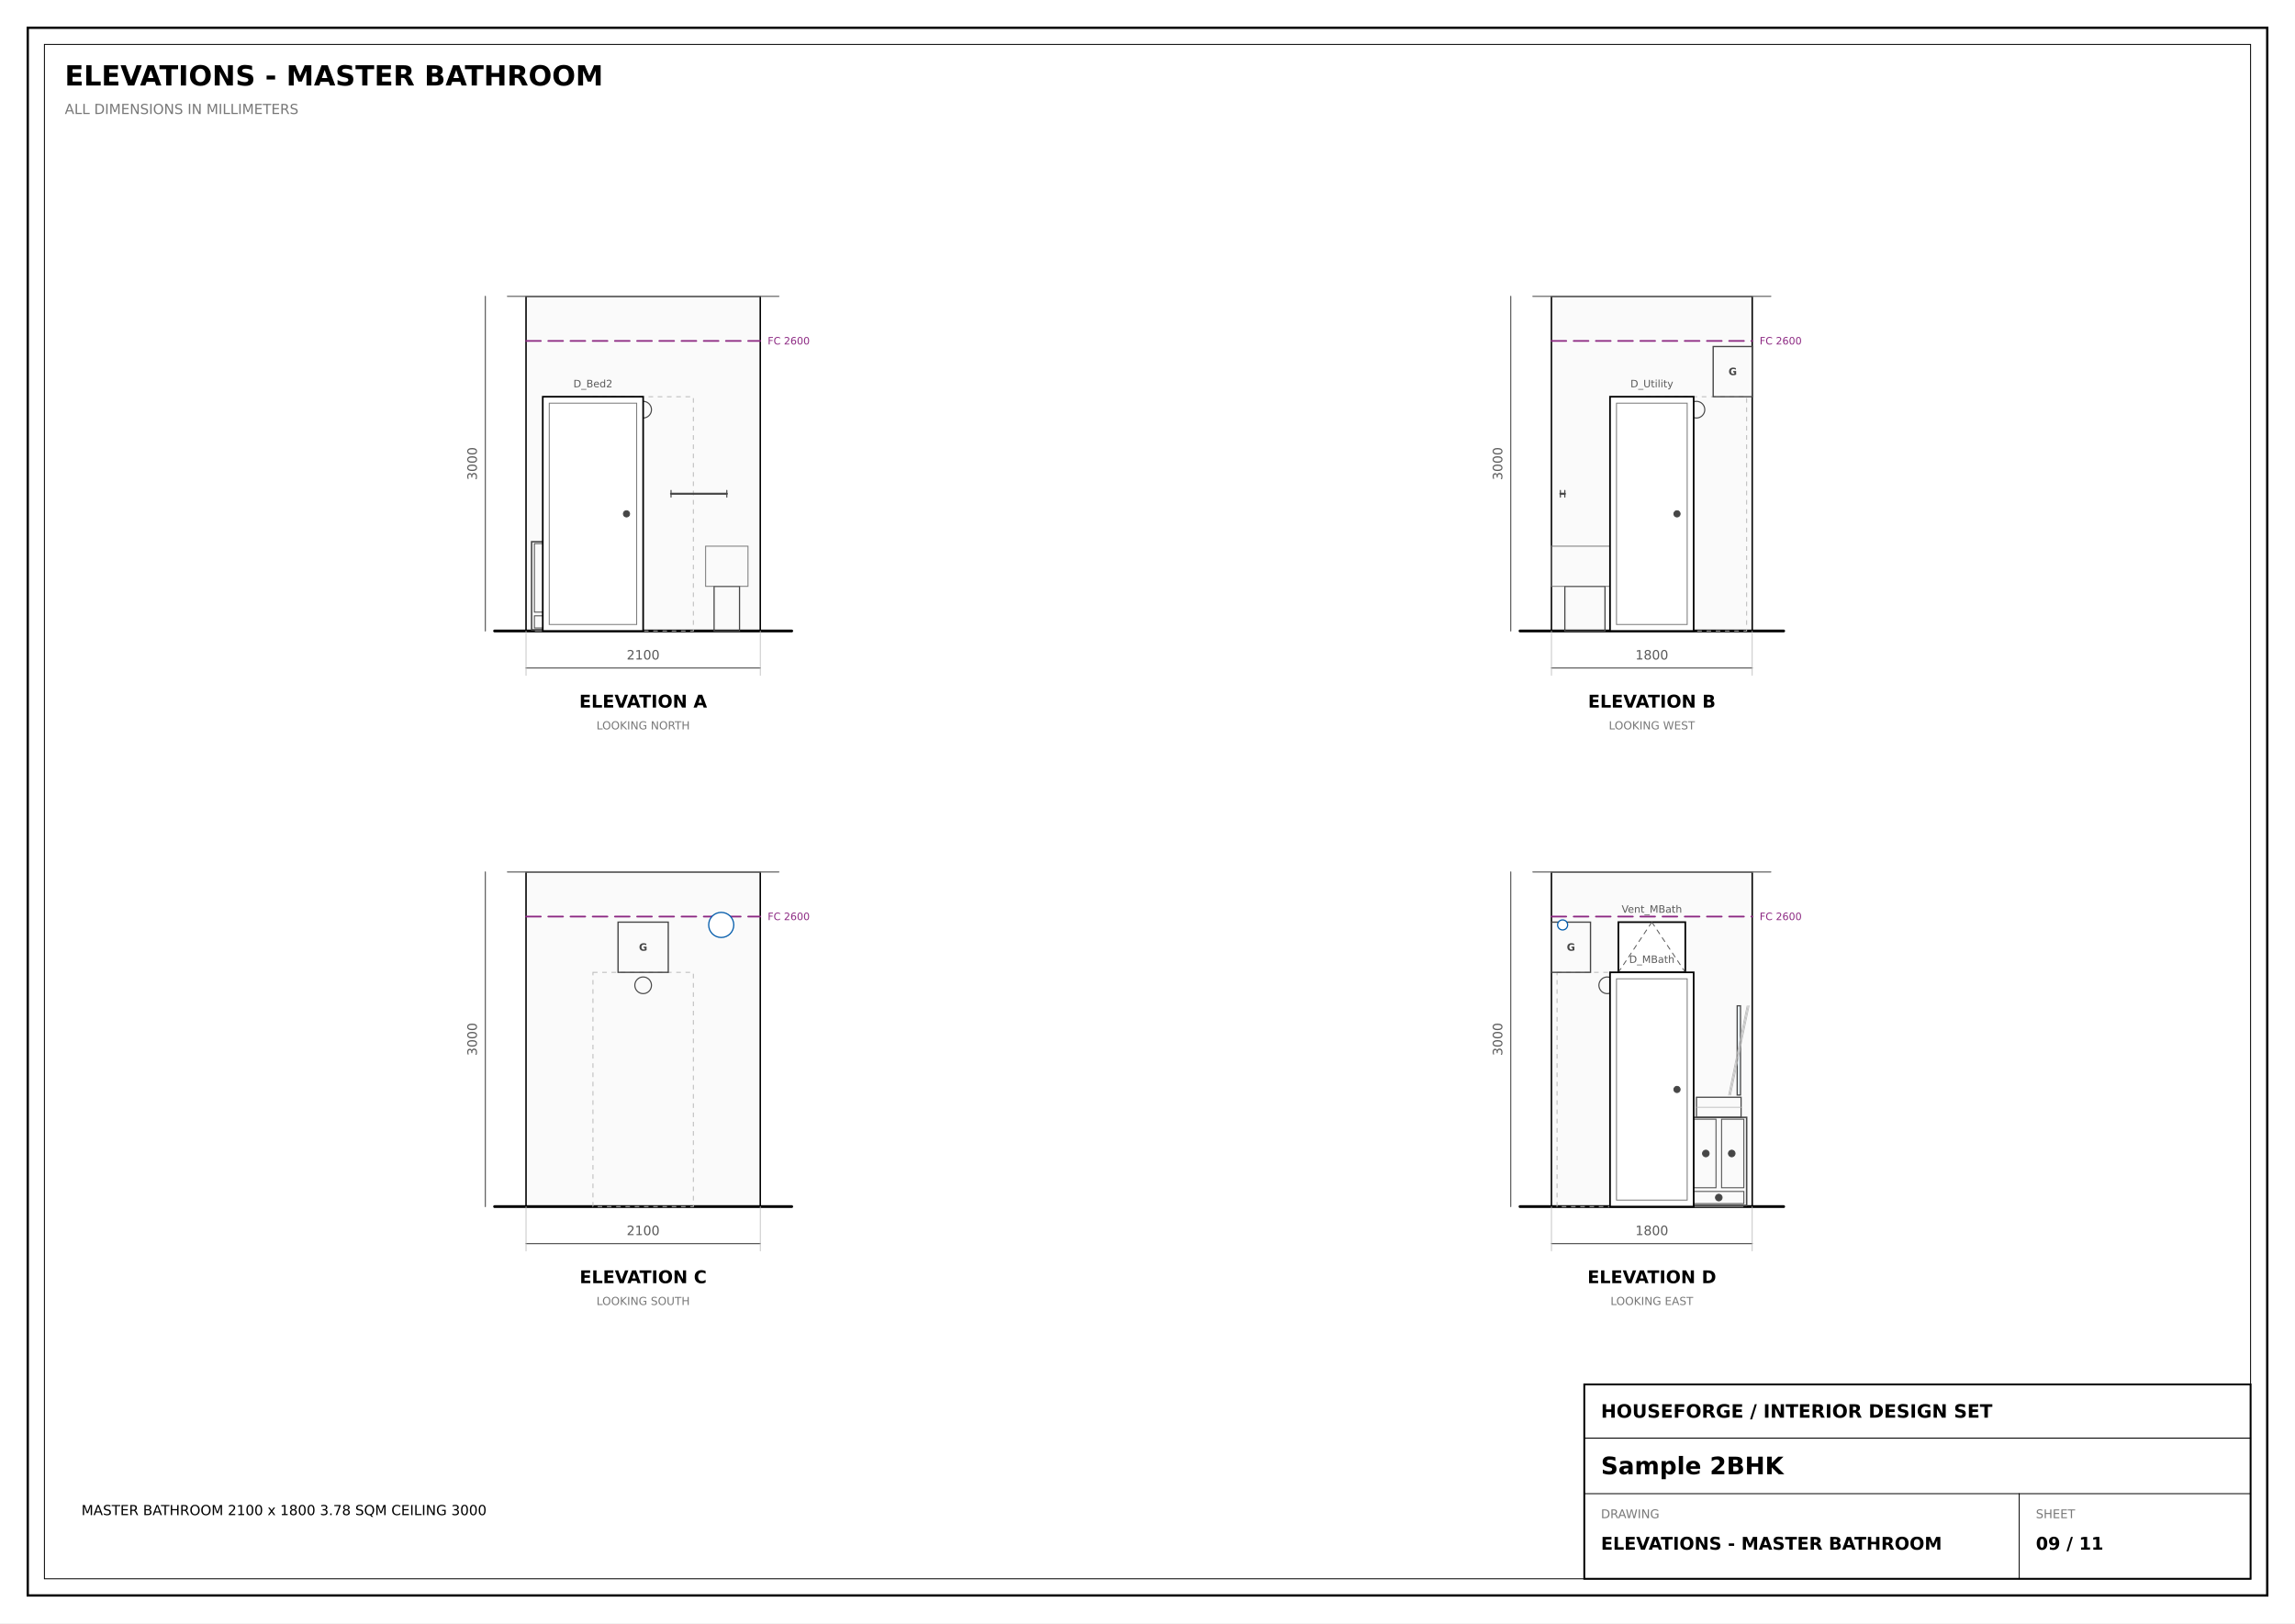
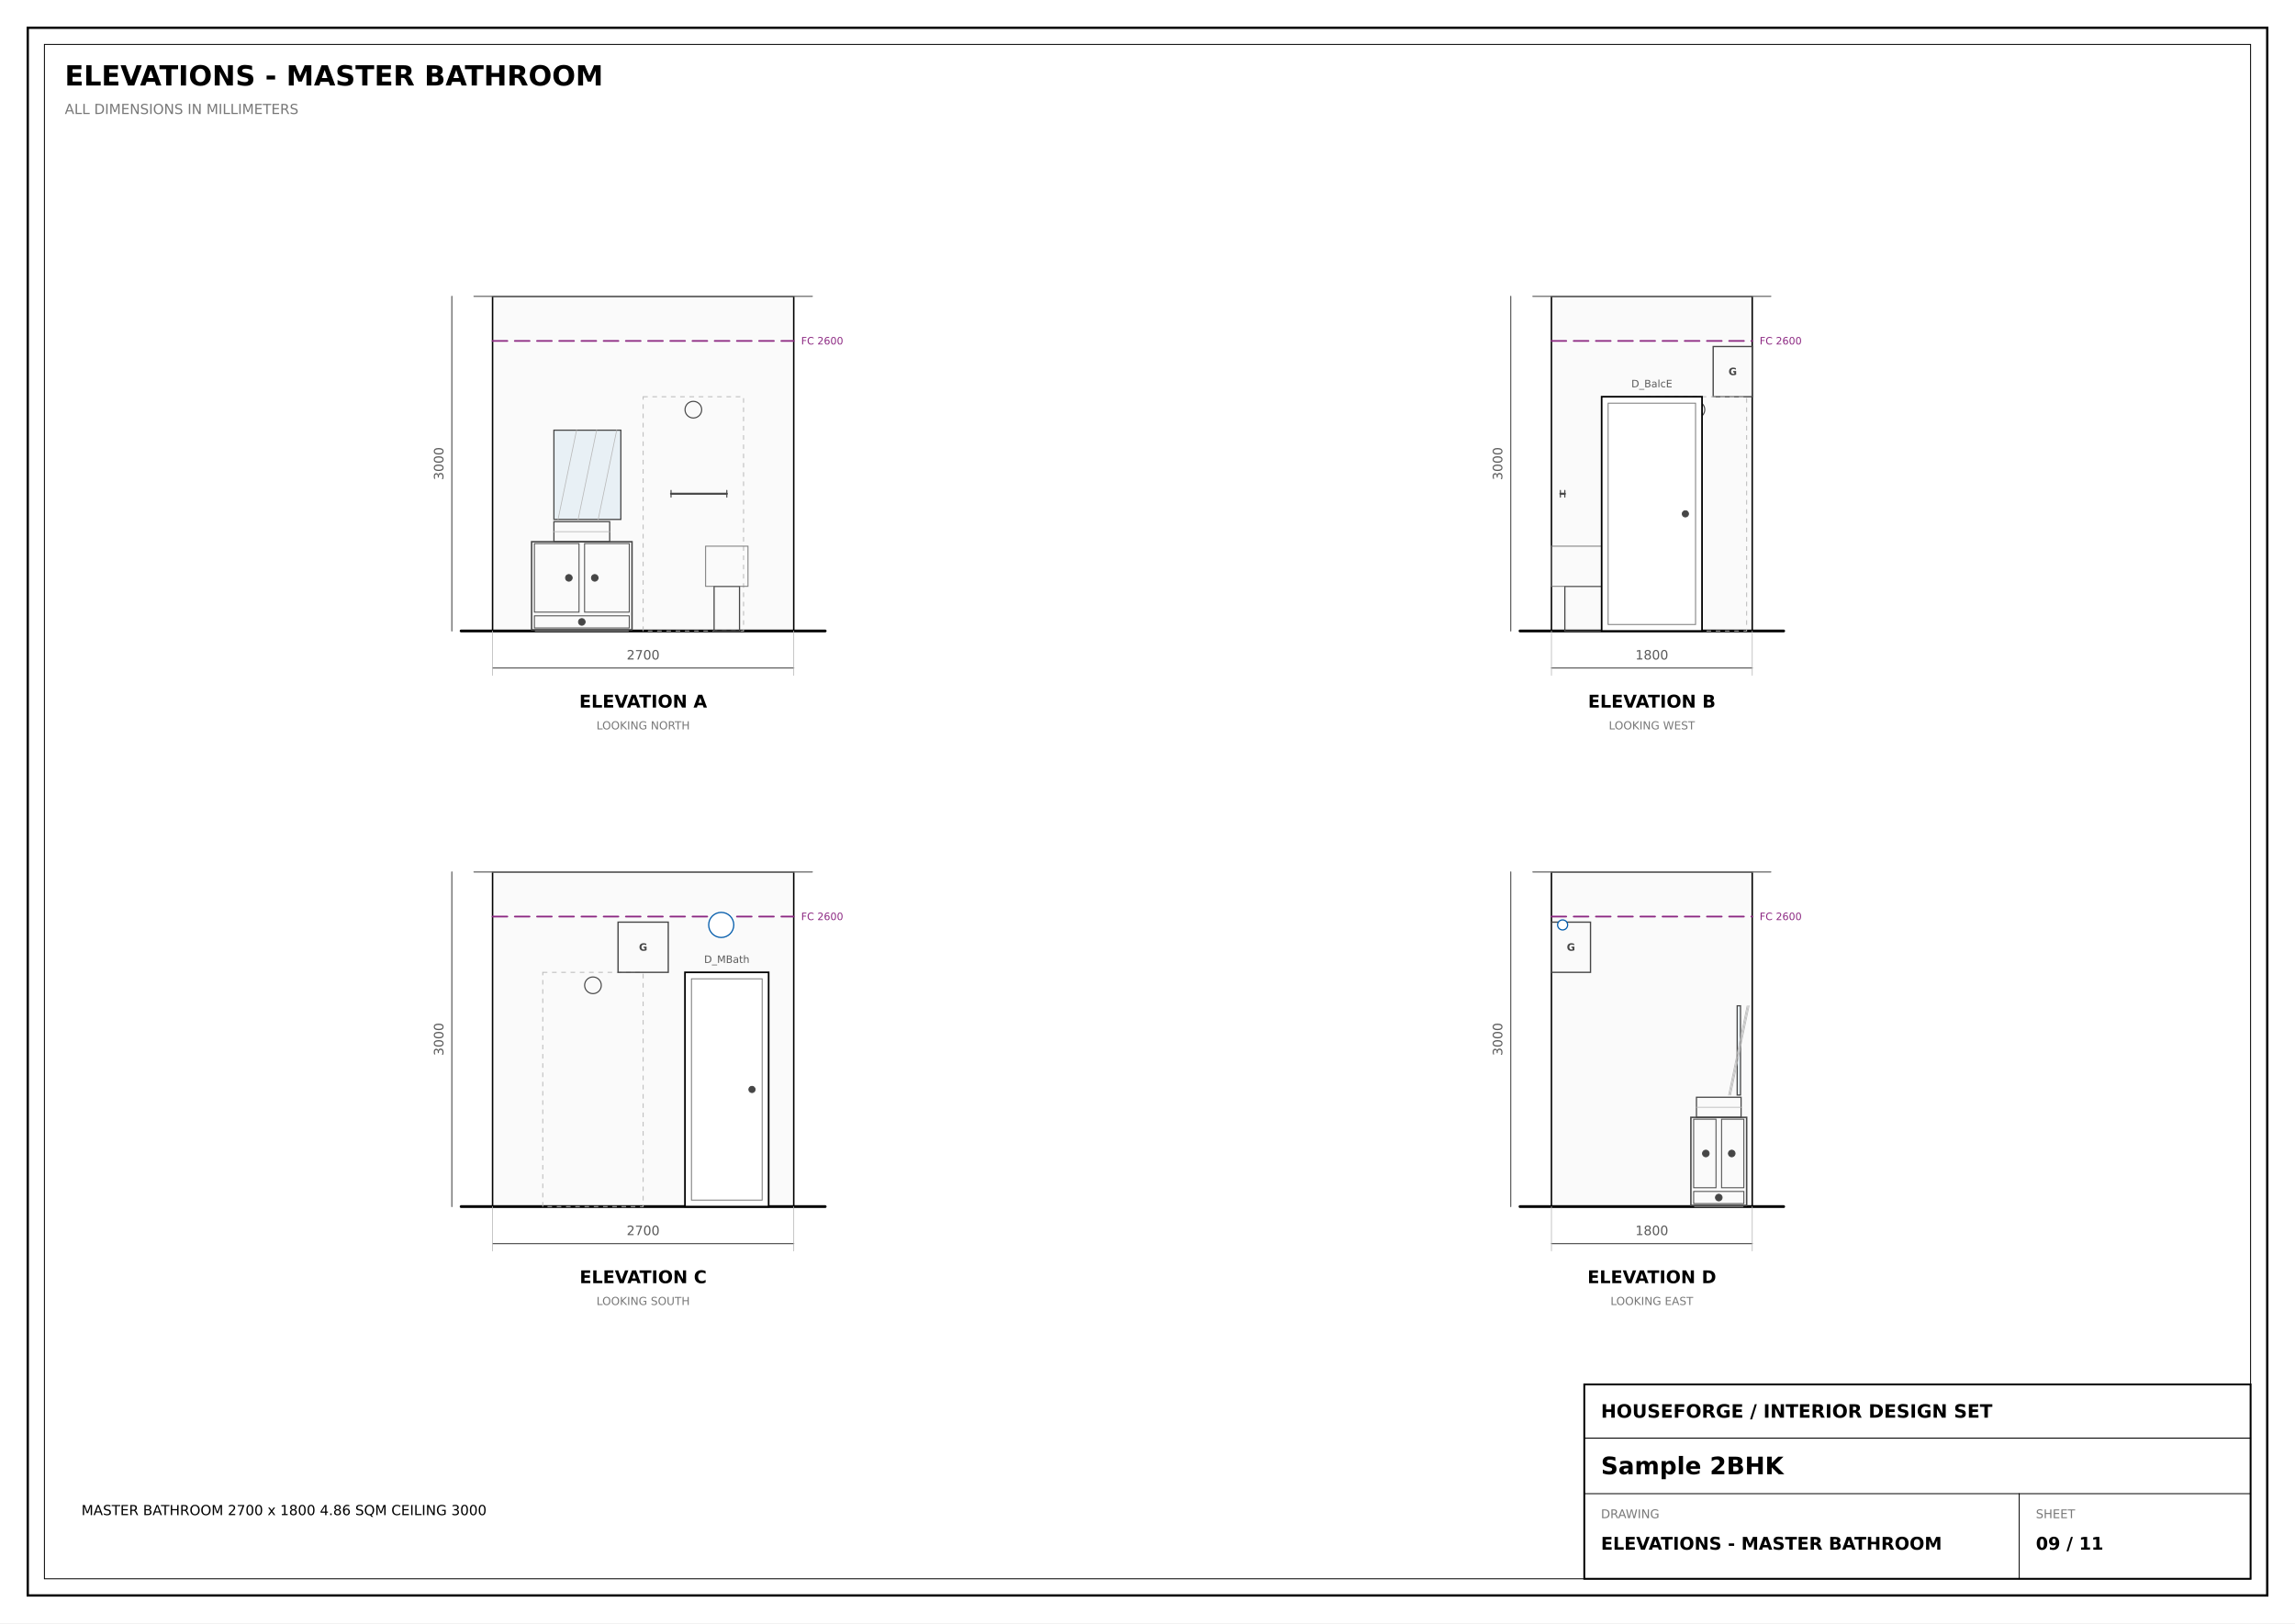
<svg xmlns="http://www.w3.org/2000/svg" width="2480" height="1754" viewBox="0 0 2480 1754">
  <rect width="2480" height="1754" fill="#ffffff" />
  <polygon points="30.00,30.00 2450.00,30.00 2450.00,1724.00 30.00,1724.00" fill="none" stroke="#000000" stroke-width="2.50" />
  <polygon points="48.00,48.00 2432.00,48.00 2432.00,1706.00 48.00,1706.00" fill="none" stroke="#000000" stroke-width="1.00" />
  <polygon points="1712.00,1496.00 2432.00,1496.00 2432.00,1706.00 1712.00,1706.00" fill="#ffffff" stroke="#000000" stroke-width="2.00" />
  <line x1="1712.00" y1="1554.00" x2="2432.00" y2="1554.00" stroke="#000000" stroke-width="1.00" stroke-linecap="round" />
  <line x1="1712.00" y1="1614.00" x2="2432.00" y2="1614.00" stroke="#000000" stroke-width="1.00" stroke-linecap="round" />
  <line x1="2182.00" y1="1614.00" x2="2182.00" y2="1706.00" stroke="#000000" stroke-width="1.00" stroke-linecap="round" />
  <text x="1730.00" y="1525.00" font-family="DejaVu Sans, Arial, sans-serif" font-size="20.00" fill="#000000" text-anchor="start" dominant-baseline="central" font-weight="bold">HOUSEFORGE  /  INTERIOR DESIGN SET</text>
  <text x="1730.00" y="1584.00" font-family="DejaVu Sans, Arial, sans-serif" font-size="26.00" fill="#000000" text-anchor="start" dominant-baseline="central" font-weight="bold">Sample 2BHK</text>
  <text x="1730.00" y="1636.00" font-family="DejaVu Sans, Arial, sans-serif" font-size="13.00" fill="#787878" text-anchor="start" dominant-baseline="central">DRAWING</text>
  <text x="1730.00" y="1668.00" font-family="DejaVu Sans, Arial, sans-serif" font-size="19.00" fill="#000000" text-anchor="start" dominant-baseline="central" font-weight="bold">ELEVATIONS - MASTER BATHROOM</text>
  <text x="2200.00" y="1636.00" font-family="DejaVu Sans, Arial, sans-serif" font-size="13.00" fill="#787878" text-anchor="start" dominant-baseline="central">SHEET</text>
  <text x="2200.00" y="1668.00" font-family="DejaVu Sans, Arial, sans-serif" font-size="19.00" fill="#000000" text-anchor="start" dominant-baseline="central" font-weight="bold">09 / 11</text>
  <text x="70.00" y="82.00" font-family="DejaVu Sans, Arial, sans-serif" font-size="30.00" fill="#000000" text-anchor="start" dominant-baseline="central" font-weight="bold">ELEVATIONS - MASTER BATHROOM</text>
  <text x="70.00" y="118.00" font-family="DejaVu Sans, Arial, sans-serif" font-size="15.00" fill="#787878" text-anchor="start" dominant-baseline="central">ALL DIMENSIONS IN MILLIMETERS</text>
-   <polygon points="568.44,320.20 821.56,320.20 821.56,681.80 568.44,681.80" fill="#fafafa" stroke="#000000" stroke-width="1.60" />
-   <line x1="534.44" y1="681.80" x2="855.56" y2="681.80" stroke="#000000" stroke-width="3.00" stroke-linecap="round" />
-   <line x1="548.44" y1="320.20" x2="841.56" y2="320.20" stroke="#787878" stroke-width="1.40" stroke-linecap="round" />
-   <line x1="568.44" y1="368.41" x2="821.56" y2="368.41" stroke="#8c2882" stroke-width="1.80" stroke-dasharray="16 8" stroke-linecap="round" />
-   <text x="829.56" y="368.41" font-family="DejaVu Sans, Arial, sans-serif" font-size="11.00" fill="#8c2882" text-anchor="start" dominant-baseline="central">FC 2600</text>
-   <polygon points="640.76,428.68 749.24,428.68 749.24,681.80 640.76,681.80" fill="none" stroke="#b9b9b9" stroke-width="1.00" stroke-dasharray="5 5" />
-   <circle cx="695.00" cy="442.68" r="9.00" fill="none" stroke="#464646" stroke-width="1.20" />
+   <polygon points="532.28,320.20 857.72,320.20 857.72,681.80 532.28,681.80" fill="#fafafa" stroke="#000000" stroke-width="1.60" />
+   <line x1="498.28" y1="681.80" x2="891.72" y2="681.80" stroke="#000000" stroke-width="3.00" stroke-linecap="round" />
+   <line x1="512.28" y1="320.20" x2="877.72" y2="320.20" stroke="#787878" stroke-width="1.40" stroke-linecap="round" />
+   <line x1="532.28" y1="368.41" x2="857.72" y2="368.41" stroke="#8c2882" stroke-width="1.80" stroke-dasharray="16 8" stroke-linecap="round" />
+   <text x="865.72" y="368.41" font-family="DejaVu Sans, Arial, sans-serif" font-size="11.00" fill="#8c2882" text-anchor="start" dominant-baseline="central">FC 2600</text>
+   <polygon points="695.00,428.68 803.48,428.68 803.48,681.80 695.00,681.80" fill="none" stroke="#b9b9b9" stroke-width="1.00" stroke-dasharray="5 5" />
+   <circle cx="749.24" cy="442.68" r="9.00" fill="none" stroke="#464646" stroke-width="1.20" />
  <polygon points="771.66,633.59 799.14,633.59 799.14,681.80 771.66,681.80" fill="none" stroke="#464646" stroke-width="1.30" />
  <polygon points="762.50,590.19 808.30,590.19 808.30,633.59 762.50,633.59" fill="none" stroke="#787878" stroke-width="1.00" />
  <polygon points="578.47,680.59 678.95,680.59 678.95,681.80 578.47,681.80" fill="#eeeeee" stroke="#787878" stroke-width="1.00" />
  <polygon points="574.47,585.37 682.95,585.37 682.95,680.59 574.47,680.59" fill="none" stroke="#464646" stroke-width="1.60" />
  <polygon points="577.47,665.45 679.95,665.45 679.95,678.59 577.47,678.59" fill="none" stroke="#464646" stroke-width="1.00" />
  <circle cx="628.71" cy="672.02" r="3.60" fill="#464646" stroke="#464646" stroke-width="1.00" />
  <polygon points="577.47,587.37 625.71,587.37 625.71,661.45 577.47,661.45" fill="none" stroke="#464646" stroke-width="1.00" />
  <circle cx="614.71" cy="624.41" r="3.60" fill="#464646" stroke="#464646" stroke-width="1.00" />
  <polygon points="631.71,587.37 679.95,587.37 679.95,661.45 631.71,661.45" fill="none" stroke="#464646" stroke-width="1.00" />
  <circle cx="642.71" cy="624.41" r="3.60" fill="#464646" stroke="#464646" stroke-width="1.00" />
  <polygon points="598.57,563.68 658.84,563.68 658.84,585.37 598.57,585.37" fill="none" stroke="#464646" stroke-width="1.30" />
  <line x1="598.57" y1="574.53" x2="658.84" y2="574.53" stroke="#b9b9b9" stroke-width="0.90" stroke-linecap="round" />
  <polygon points="598.57,464.84 670.89,464.84 670.89,561.27 598.57,561.27" fill="#e8f0f5" stroke="#464646" stroke-width="1.30" />
  <line x1="603.04" y1="561.27" x2="623.04" y2="464.84" stroke="#b9b9b9" stroke-width="0.80" stroke-linecap="round" />
  <line x1="624.73" y1="561.27" x2="644.73" y2="464.84" stroke="#b9b9b9" stroke-width="0.80" stroke-linecap="round" />
  <line x1="646.43" y1="561.27" x2="666.43" y2="464.84" stroke="#b9b9b9" stroke-width="0.80" stroke-linecap="round" />
  <line x1="725.13" y1="533.54" x2="785.40" y2="533.54" stroke="#464646" stroke-width="2.20" stroke-linecap="round" />
  <line x1="725.13" y1="529.93" x2="725.13" y2="537.16" stroke="#464646" stroke-width="1.20" stroke-linecap="round" />
  <line x1="785.40" y1="529.93" x2="785.40" y2="537.16" stroke="#464646" stroke-width="1.20" stroke-linecap="round" />
-   <polygon points="586.52,428.68 695.00,428.68 695.00,681.80 586.52,681.80" fill="#ffffff" stroke="#000000" stroke-width="1.80" />
-   <polygon points="593.52,435.68 688.00,435.68 688.00,674.80 593.52,674.80" fill="none" stroke="#787878" stroke-width="1.00" />
-   <circle cx="677.00" cy="555.24" r="3.40" fill="#464646" stroke="#464646" stroke-width="1.00" />
-   <text x="640.76" y="414.68" font-family="DejaVu Sans, Arial, sans-serif" font-size="11.00" fill="#5a5a5a" text-anchor="middle" dominant-baseline="central">D_Bed2</text>
-   <line x1="568.44" y1="721.80" x2="821.56" y2="721.80" stroke="#5a5a5a" stroke-width="1.20" stroke-linecap="round" />
-   <line x1="568.44" y1="681.80" x2="568.44" y2="729.80" stroke="#b9b9b9" stroke-width="0.80" stroke-linecap="round" />
-   <line x1="821.56" y1="681.80" x2="821.56" y2="729.80" stroke="#b9b9b9" stroke-width="0.80" stroke-linecap="round" />
-   <text x="695.00" y="707.80" font-family="DejaVu Sans, Arial, sans-serif" font-size="14.00" fill="#5a5a5a" text-anchor="middle" dominant-baseline="central">2100</text>
-   <line x1="524.44" y1="320.20" x2="524.44" y2="681.80" stroke="#5a5a5a" stroke-width="1.20" stroke-linecap="round" />
-   <text x="510.44" y="501.00" font-family="DejaVu Sans, Arial, sans-serif" font-size="14.00" fill="#5a5a5a" text-anchor="middle" dominant-baseline="central" transform="rotate(-90.00 510.44 501.00)">3000</text>
+   <line x1="532.28" y1="721.80" x2="857.72" y2="721.80" stroke="#5a5a5a" stroke-width="1.20" stroke-linecap="round" />
+   <line x1="532.28" y1="681.80" x2="532.28" y2="729.80" stroke="#b9b9b9" stroke-width="0.80" stroke-linecap="round" />
+   <line x1="857.72" y1="681.80" x2="857.72" y2="729.80" stroke="#b9b9b9" stroke-width="0.80" stroke-linecap="round" />
+   <text x="695.00" y="707.80" font-family="DejaVu Sans, Arial, sans-serif" font-size="14.00" fill="#5a5a5a" text-anchor="middle" dominant-baseline="central">2700</text>
+   <line x1="488.28" y1="320.20" x2="488.28" y2="681.80" stroke="#5a5a5a" stroke-width="1.20" stroke-linecap="round" />
+   <text x="474.28" y="501.00" font-family="DejaVu Sans, Arial, sans-serif" font-size="14.00" fill="#5a5a5a" text-anchor="middle" dominant-baseline="central" transform="rotate(-90.00 474.28 501.00)">3000</text>
  <text x="695.00" y="758.00" font-family="DejaVu Sans, Arial, sans-serif" font-size="19.00" fill="#000000" text-anchor="middle" dominant-baseline="central" font-weight="bold">ELEVATION A</text>
  <text x="695.00" y="784.00" font-family="DejaVu Sans, Arial, sans-serif" font-size="12.00" fill="#787878" text-anchor="middle" dominant-baseline="central">LOOKING NORTH</text>
  <polygon points="1676.52,320.20 1893.48,320.20 1893.48,681.80 1676.52,681.80" fill="#fafafa" stroke="#000000" stroke-width="1.60" />
  <line x1="1642.52" y1="681.80" x2="1927.48" y2="681.80" stroke="#000000" stroke-width="3.00" stroke-linecap="round" />
  <line x1="1656.52" y1="320.20" x2="1913.48" y2="320.20" stroke="#787878" stroke-width="1.40" stroke-linecap="round" />
  <line x1="1676.52" y1="368.41" x2="1893.48" y2="368.41" stroke="#8c2882" stroke-width="1.80" stroke-dasharray="16 8" stroke-linecap="round" />
  <text x="1901.48" y="368.41" font-family="DejaVu Sans, Arial, sans-serif" font-size="11.00" fill="#8c2882" text-anchor="start" dominant-baseline="central">FC 2600</text>
+   <polygon points="1851.29,374.44 1893.48,374.44 1893.48,428.68 1851.29,428.68" fill="none" stroke="#464646" stroke-width="1.40" />
+   <text x="1872.39" y="401.56" font-family="DejaVu Sans, Arial, sans-serif" font-size="11.00" fill="#464646" text-anchor="middle" dominant-baseline="central" font-weight="bold">G</text>
  <polygon points="1778.97,428.68 1887.45,428.68 1887.45,681.80 1778.97,681.80" fill="none" stroke="#b9b9b9" stroke-width="1.00" stroke-dasharray="5 5" />
  <circle cx="1833.21" cy="442.68" r="9.00" fill="none" stroke="#464646" stroke-width="1.20" />
-   <polygon points="1851.29,374.44 1893.48,374.44 1893.48,428.68 1851.29,428.68" fill="none" stroke="#464646" stroke-width="1.40" />
-   <text x="1872.39" y="401.56" font-family="DejaVu Sans, Arial, sans-serif" font-size="11.00" fill="#464646" text-anchor="middle" dominant-baseline="central" font-weight="bold">G</text>
  <line x1="1686.16" y1="533.54" x2="1690.98" y2="533.54" stroke="#464646" stroke-width="2.20" stroke-linecap="round" />
  <line x1="1686.16" y1="529.93" x2="1686.16" y2="537.16" stroke="#464646" stroke-width="1.20" stroke-linecap="round" />
  <line x1="1690.98" y1="529.93" x2="1690.98" y2="537.16" stroke="#464646" stroke-width="1.20" stroke-linecap="round" />
  <polygon points="1690.98,633.59 1734.38,633.59 1734.38,681.80 1690.98,681.80" fill="none" stroke="#464646" stroke-width="1.30" />
  <polygon points="1676.52,590.19 1748.84,590.19 1748.84,633.59 1676.52,633.59" fill="none" stroke="#787878" stroke-width="1.00" />
-   <polygon points="1739.80,428.68 1830.20,428.68 1830.20,681.80 1739.80,681.80" fill="#ffffff" stroke="#000000" stroke-width="1.80" />
-   <polygon points="1746.80,435.68 1823.20,435.68 1823.20,674.80 1746.80,674.80" fill="none" stroke="#787878" stroke-width="1.00" />
-   <circle cx="1812.20" cy="555.24" r="3.40" fill="#464646" stroke="#464646" stroke-width="1.00" />
-   <text x="1785.00" y="414.68" font-family="DejaVu Sans, Arial, sans-serif" font-size="11.00" fill="#5a5a5a" text-anchor="middle" dominant-baseline="central">D_Utility</text>
+   <polygon points="1730.76,428.68 1839.24,428.68 1839.24,681.80 1730.76,681.80" fill="#ffffff" stroke="#000000" stroke-width="1.80" />
+   <polygon points="1737.76,435.68 1832.24,435.68 1832.24,674.80 1737.76,674.80" fill="none" stroke="#787878" stroke-width="1.00" />
+   <circle cx="1821.24" cy="555.24" r="3.40" fill="#464646" stroke="#464646" stroke-width="1.00" />
+   <text x="1785.00" y="414.68" font-family="DejaVu Sans, Arial, sans-serif" font-size="11.00" fill="#5a5a5a" text-anchor="middle" dominant-baseline="central">D_BalcE</text>
  <line x1="1676.52" y1="721.80" x2="1893.48" y2="721.80" stroke="#5a5a5a" stroke-width="1.20" stroke-linecap="round" />
  <line x1="1676.52" y1="681.80" x2="1676.52" y2="729.80" stroke="#b9b9b9" stroke-width="0.80" stroke-linecap="round" />
  <line x1="1893.48" y1="681.80" x2="1893.48" y2="729.80" stroke="#b9b9b9" stroke-width="0.80" stroke-linecap="round" />
  <text x="1785.00" y="707.80" font-family="DejaVu Sans, Arial, sans-serif" font-size="14.00" fill="#5a5a5a" text-anchor="middle" dominant-baseline="central">1800</text>
  <line x1="1632.52" y1="320.20" x2="1632.52" y2="681.80" stroke="#5a5a5a" stroke-width="1.20" stroke-linecap="round" />
  <text x="1618.52" y="501.00" font-family="DejaVu Sans, Arial, sans-serif" font-size="14.00" fill="#5a5a5a" text-anchor="middle" dominant-baseline="central" transform="rotate(-90.00 1618.52 501.00)">3000</text>
  <text x="1785.00" y="758.00" font-family="DejaVu Sans, Arial, sans-serif" font-size="19.00" fill="#000000" text-anchor="middle" dominant-baseline="central" font-weight="bold">ELEVATION B</text>
  <text x="1785.00" y="784.00" font-family="DejaVu Sans, Arial, sans-serif" font-size="12.00" fill="#787878" text-anchor="middle" dominant-baseline="central">LOOKING WEST</text>
-   <polygon points="568.44,942.20 821.56,942.20 821.56,1303.80 568.44,1303.80" fill="#fafafa" stroke="#000000" stroke-width="1.60" />
-   <line x1="534.44" y1="1303.80" x2="855.56" y2="1303.80" stroke="#000000" stroke-width="3.00" stroke-linecap="round" />
-   <line x1="548.44" y1="942.20" x2="841.56" y2="942.20" stroke="#787878" stroke-width="1.40" stroke-linecap="round" />
-   <line x1="568.44" y1="990.41" x2="821.56" y2="990.41" stroke="#8c2882" stroke-width="1.80" stroke-dasharray="16 8" stroke-linecap="round" />
-   <text x="829.56" y="990.41" font-family="DejaVu Sans, Arial, sans-serif" font-size="11.00" fill="#8c2882" text-anchor="start" dominant-baseline="central">FC 2600</text>
-   <polygon points="640.76,1050.68 749.24,1050.68 749.24,1303.80 640.76,1303.80" fill="none" stroke="#b9b9b9" stroke-width="1.00" stroke-dasharray="5 5" />
-   <circle cx="695.00" cy="1064.68" r="9.00" fill="none" stroke="#464646" stroke-width="1.20" />
+   <polygon points="532.28,942.20 857.72,942.20 857.72,1303.80 532.28,1303.80" fill="#fafafa" stroke="#000000" stroke-width="1.60" />
+   <line x1="498.28" y1="1303.80" x2="891.72" y2="1303.80" stroke="#000000" stroke-width="3.00" stroke-linecap="round" />
+   <line x1="512.28" y1="942.20" x2="877.72" y2="942.20" stroke="#787878" stroke-width="1.40" stroke-linecap="round" />
+   <line x1="532.28" y1="990.41" x2="857.72" y2="990.41" stroke="#8c2882" stroke-width="1.80" stroke-dasharray="16 8" stroke-linecap="round" />
+   <text x="865.72" y="990.41" font-family="DejaVu Sans, Arial, sans-serif" font-size="11.00" fill="#8c2882" text-anchor="start" dominant-baseline="central">FC 2600</text>
+   <polygon points="586.52,1050.68 695.00,1050.68 695.00,1303.80 586.52,1303.80" fill="none" stroke="#b9b9b9" stroke-width="1.00" stroke-dasharray="5 5" />
+   <circle cx="640.76" cy="1064.68" r="9.00" fill="none" stroke="#464646" stroke-width="1.20" />
  <polygon points="667.88,996.44 722.12,996.44 722.12,1050.68 667.88,1050.68" fill="none" stroke="#464646" stroke-width="1.40" />
  <text x="695.00" y="1023.56" font-family="DejaVu Sans, Arial, sans-serif" font-size="11.00" fill="#464646" text-anchor="middle" dominant-baseline="central" font-weight="bold">G</text>
  <circle cx="779.37" cy="999.45" r="13.56" fill="#ffffff" stroke="#005aaa" stroke-width="1.30" />
-   <line x1="568.44" y1="1343.80" x2="821.56" y2="1343.80" stroke="#5a5a5a" stroke-width="1.20" stroke-linecap="round" />
-   <line x1="568.44" y1="1303.80" x2="568.44" y2="1351.80" stroke="#b9b9b9" stroke-width="0.80" stroke-linecap="round" />
-   <line x1="821.56" y1="1303.80" x2="821.56" y2="1351.80" stroke="#b9b9b9" stroke-width="0.80" stroke-linecap="round" />
-   <text x="695.00" y="1329.80" font-family="DejaVu Sans, Arial, sans-serif" font-size="14.00" fill="#5a5a5a" text-anchor="middle" dominant-baseline="central">2100</text>
-   <line x1="524.44" y1="942.20" x2="524.44" y2="1303.80" stroke="#5a5a5a" stroke-width="1.20" stroke-linecap="round" />
-   <text x="510.44" y="1123.00" font-family="DejaVu Sans, Arial, sans-serif" font-size="14.00" fill="#5a5a5a" text-anchor="middle" dominant-baseline="central" transform="rotate(-90.00 510.44 1123.00)">3000</text>
+   <polygon points="740.20,1050.68 830.60,1050.68 830.60,1303.80 740.20,1303.80" fill="#ffffff" stroke="#000000" stroke-width="1.80" />
+   <polygon points="747.20,1057.68 823.60,1057.68 823.60,1296.80 747.20,1296.80" fill="none" stroke="#787878" stroke-width="1.00" />
+   <circle cx="812.60" cy="1177.24" r="3.40" fill="#464646" stroke="#464646" stroke-width="1.00" />
+   <text x="785.40" y="1036.68" font-family="DejaVu Sans, Arial, sans-serif" font-size="11.00" fill="#5a5a5a" text-anchor="middle" dominant-baseline="central">D_MBath</text>
+   <line x1="532.28" y1="1343.80" x2="857.72" y2="1343.80" stroke="#5a5a5a" stroke-width="1.20" stroke-linecap="round" />
+   <line x1="532.28" y1="1303.80" x2="532.28" y2="1351.80" stroke="#b9b9b9" stroke-width="0.80" stroke-linecap="round" />
+   <line x1="857.72" y1="1303.80" x2="857.72" y2="1351.80" stroke="#b9b9b9" stroke-width="0.80" stroke-linecap="round" />
+   <text x="695.00" y="1329.80" font-family="DejaVu Sans, Arial, sans-serif" font-size="14.00" fill="#5a5a5a" text-anchor="middle" dominant-baseline="central">2700</text>
+   <line x1="488.28" y1="942.20" x2="488.28" y2="1303.80" stroke="#5a5a5a" stroke-width="1.20" stroke-linecap="round" />
+   <text x="474.28" y="1123.00" font-family="DejaVu Sans, Arial, sans-serif" font-size="14.00" fill="#5a5a5a" text-anchor="middle" dominant-baseline="central" transform="rotate(-90.00 474.28 1123.00)">3000</text>
  <text x="695.00" y="1380.00" font-family="DejaVu Sans, Arial, sans-serif" font-size="19.00" fill="#000000" text-anchor="middle" dominant-baseline="central" font-weight="bold">ELEVATION C</text>
  <text x="695.00" y="1406.00" font-family="DejaVu Sans, Arial, sans-serif" font-size="12.00" fill="#787878" text-anchor="middle" dominant-baseline="central">LOOKING SOUTH</text>
  <polygon points="1676.52,942.20 1893.48,942.20 1893.48,1303.80 1676.52,1303.80" fill="#fafafa" stroke="#000000" stroke-width="1.60" />
  <line x1="1642.52" y1="1303.80" x2="1927.48" y2="1303.80" stroke="#000000" stroke-width="3.00" stroke-linecap="round" />
  <line x1="1656.52" y1="942.20" x2="1913.48" y2="942.20" stroke="#787878" stroke-width="1.40" stroke-linecap="round" />
  <line x1="1676.52" y1="990.41" x2="1893.48" y2="990.41" stroke="#8c2882" stroke-width="1.80" stroke-dasharray="16 8" stroke-linecap="round" />
  <text x="1901.48" y="990.41" font-family="DejaVu Sans, Arial, sans-serif" font-size="11.00" fill="#8c2882" text-anchor="start" dominant-baseline="central">FC 2600</text>
-   <polygon points="1682.55,1050.68 1791.03,1050.68 1791.03,1303.80 1682.55,1303.80" fill="none" stroke="#b9b9b9" stroke-width="1.00" stroke-dasharray="5 5" />
-   <circle cx="1736.79" cy="1064.68" r="9.00" fill="none" stroke="#464646" stroke-width="1.20" />
  <polygon points="1676.52,996.44 1718.71,996.44 1718.71,1050.68 1676.52,1050.68" fill="none" stroke="#464646" stroke-width="1.40" />
  <text x="1697.61" y="1023.56" font-family="DejaVu Sans, Arial, sans-serif" font-size="11.00" fill="#464646" text-anchor="middle" dominant-baseline="central" font-weight="bold">G</text>
  <polygon points="1877.21,1086.84 1880.82,1086.84 1880.82,1183.27 1877.21,1183.27" fill="#e8f0f5" stroke="#464646" stroke-width="1.30" />
  <line x1="1867.93" y1="1183.27" x2="1887.93" y2="1086.84" stroke="#b9b9b9" stroke-width="0.80" stroke-linecap="round" />
  <line x1="1869.02" y1="1183.27" x2="1889.02" y2="1086.84" stroke="#b9b9b9" stroke-width="0.80" stroke-linecap="round" />
  <line x1="1870.10" y1="1183.27" x2="1890.10" y2="1086.84" stroke="#b9b9b9" stroke-width="0.80" stroke-linecap="round" />
  <polygon points="1831.19,1302.59 1883.45,1302.59 1883.45,1303.80 1831.19,1303.80" fill="#eeeeee" stroke="#787878" stroke-width="1.00" />
  <polygon points="1827.19,1207.37 1887.45,1207.37 1887.45,1302.59 1827.19,1302.59" fill="none" stroke="#464646" stroke-width="1.60" />
  <polygon points="1830.19,1287.45 1884.45,1287.45 1884.45,1300.59 1830.19,1300.59" fill="none" stroke="#464646" stroke-width="1.00" />
  <circle cx="1857.32" cy="1294.02" r="3.60" fill="#464646" stroke="#464646" stroke-width="1.00" />
  <polygon points="1830.19,1209.37 1854.32,1209.37 1854.32,1283.45 1830.19,1283.45" fill="none" stroke="#464646" stroke-width="1.00" />
  <circle cx="1843.32" cy="1246.41" r="3.60" fill="#464646" stroke="#464646" stroke-width="1.00" />
  <polygon points="1860.32,1209.37 1884.45,1209.37 1884.45,1283.45 1860.32,1283.45" fill="none" stroke="#464646" stroke-width="1.00" />
  <circle cx="1871.32" cy="1246.41" r="3.60" fill="#464646" stroke="#464646" stroke-width="1.00" />
  <polygon points="1833.21,1185.68 1881.43,1185.68 1881.43,1207.37 1833.21,1207.37" fill="none" stroke="#464646" stroke-width="1.30" />
  <line x1="1833.21" y1="1196.53" x2="1881.43" y2="1196.53" stroke="#b9b9b9" stroke-width="0.90" stroke-linecap="round" />
  <circle cx="1688.57" cy="999.45" r="5.42" fill="#ffffff" stroke="#005aaa" stroke-width="1.30" />
-   <polygon points="1748.84,996.44 1821.16,996.44 1821.16,1050.68 1748.84,1050.68" fill="#ffffff" stroke="#000000" stroke-width="1.80" />
-   <line x1="1748.84" y1="1050.68" x2="1785.00" y2="996.44" stroke="#5a5a5a" stroke-width="1.00" stroke-dasharray="5 5" stroke-linecap="round" />
-   <line x1="1821.16" y1="1050.68" x2="1785.00" y2="996.44" stroke="#5a5a5a" stroke-width="1.00" stroke-dasharray="5 5" stroke-linecap="round" />
-   <text x="1785.00" y="982.44" font-family="DejaVu Sans, Arial, sans-serif" font-size="11.00" fill="#5a5a5a" text-anchor="middle" dominant-baseline="central">Vent_MBath</text>
-   <polygon points="1739.80,1050.68 1830.20,1050.68 1830.20,1303.80 1739.80,1303.80" fill="#ffffff" stroke="#000000" stroke-width="1.80" />
-   <polygon points="1746.80,1057.68 1823.20,1057.68 1823.20,1296.80 1746.80,1296.80" fill="none" stroke="#787878" stroke-width="1.00" />
-   <circle cx="1812.20" cy="1177.24" r="3.40" fill="#464646" stroke="#464646" stroke-width="1.00" />
-   <text x="1785.00" y="1036.68" font-family="DejaVu Sans, Arial, sans-serif" font-size="11.00" fill="#5a5a5a" text-anchor="middle" dominant-baseline="central">D_MBath</text>
  <line x1="1676.52" y1="1343.80" x2="1893.48" y2="1343.80" stroke="#5a5a5a" stroke-width="1.20" stroke-linecap="round" />
  <line x1="1676.52" y1="1303.80" x2="1676.52" y2="1351.80" stroke="#b9b9b9" stroke-width="0.80" stroke-linecap="round" />
  <line x1="1893.48" y1="1303.80" x2="1893.48" y2="1351.80" stroke="#b9b9b9" stroke-width="0.80" stroke-linecap="round" />
  <text x="1785.00" y="1329.80" font-family="DejaVu Sans, Arial, sans-serif" font-size="14.00" fill="#5a5a5a" text-anchor="middle" dominant-baseline="central">1800</text>
  <line x1="1632.52" y1="942.20" x2="1632.52" y2="1303.80" stroke="#5a5a5a" stroke-width="1.20" stroke-linecap="round" />
  <text x="1618.52" y="1123.00" font-family="DejaVu Sans, Arial, sans-serif" font-size="14.00" fill="#5a5a5a" text-anchor="middle" dominant-baseline="central" transform="rotate(-90.00 1618.52 1123.00)">3000</text>
  <text x="1785.00" y="1380.00" font-family="DejaVu Sans, Arial, sans-serif" font-size="19.00" fill="#000000" text-anchor="middle" dominant-baseline="central" font-weight="bold">ELEVATION D</text>
  <text x="1785.00" y="1406.00" font-family="DejaVu Sans, Arial, sans-serif" font-size="12.00" fill="#787878" text-anchor="middle" dominant-baseline="central">LOOKING EAST</text>
-   <text x="88.00" y="1632.00" font-family="DejaVu Sans, Arial, sans-serif" font-size="15.00" fill="#000000" text-anchor="start" dominant-baseline="central">MASTER BATHROOM   2100 x 1800   3.78 SQM   CEILING 3000</text>
+   <text x="88.00" y="1632.00" font-family="DejaVu Sans, Arial, sans-serif" font-size="15.00" fill="#000000" text-anchor="start" dominant-baseline="central">MASTER BATHROOM   2700 x 1800   4.86 SQM   CEILING 3000</text>
</svg>
